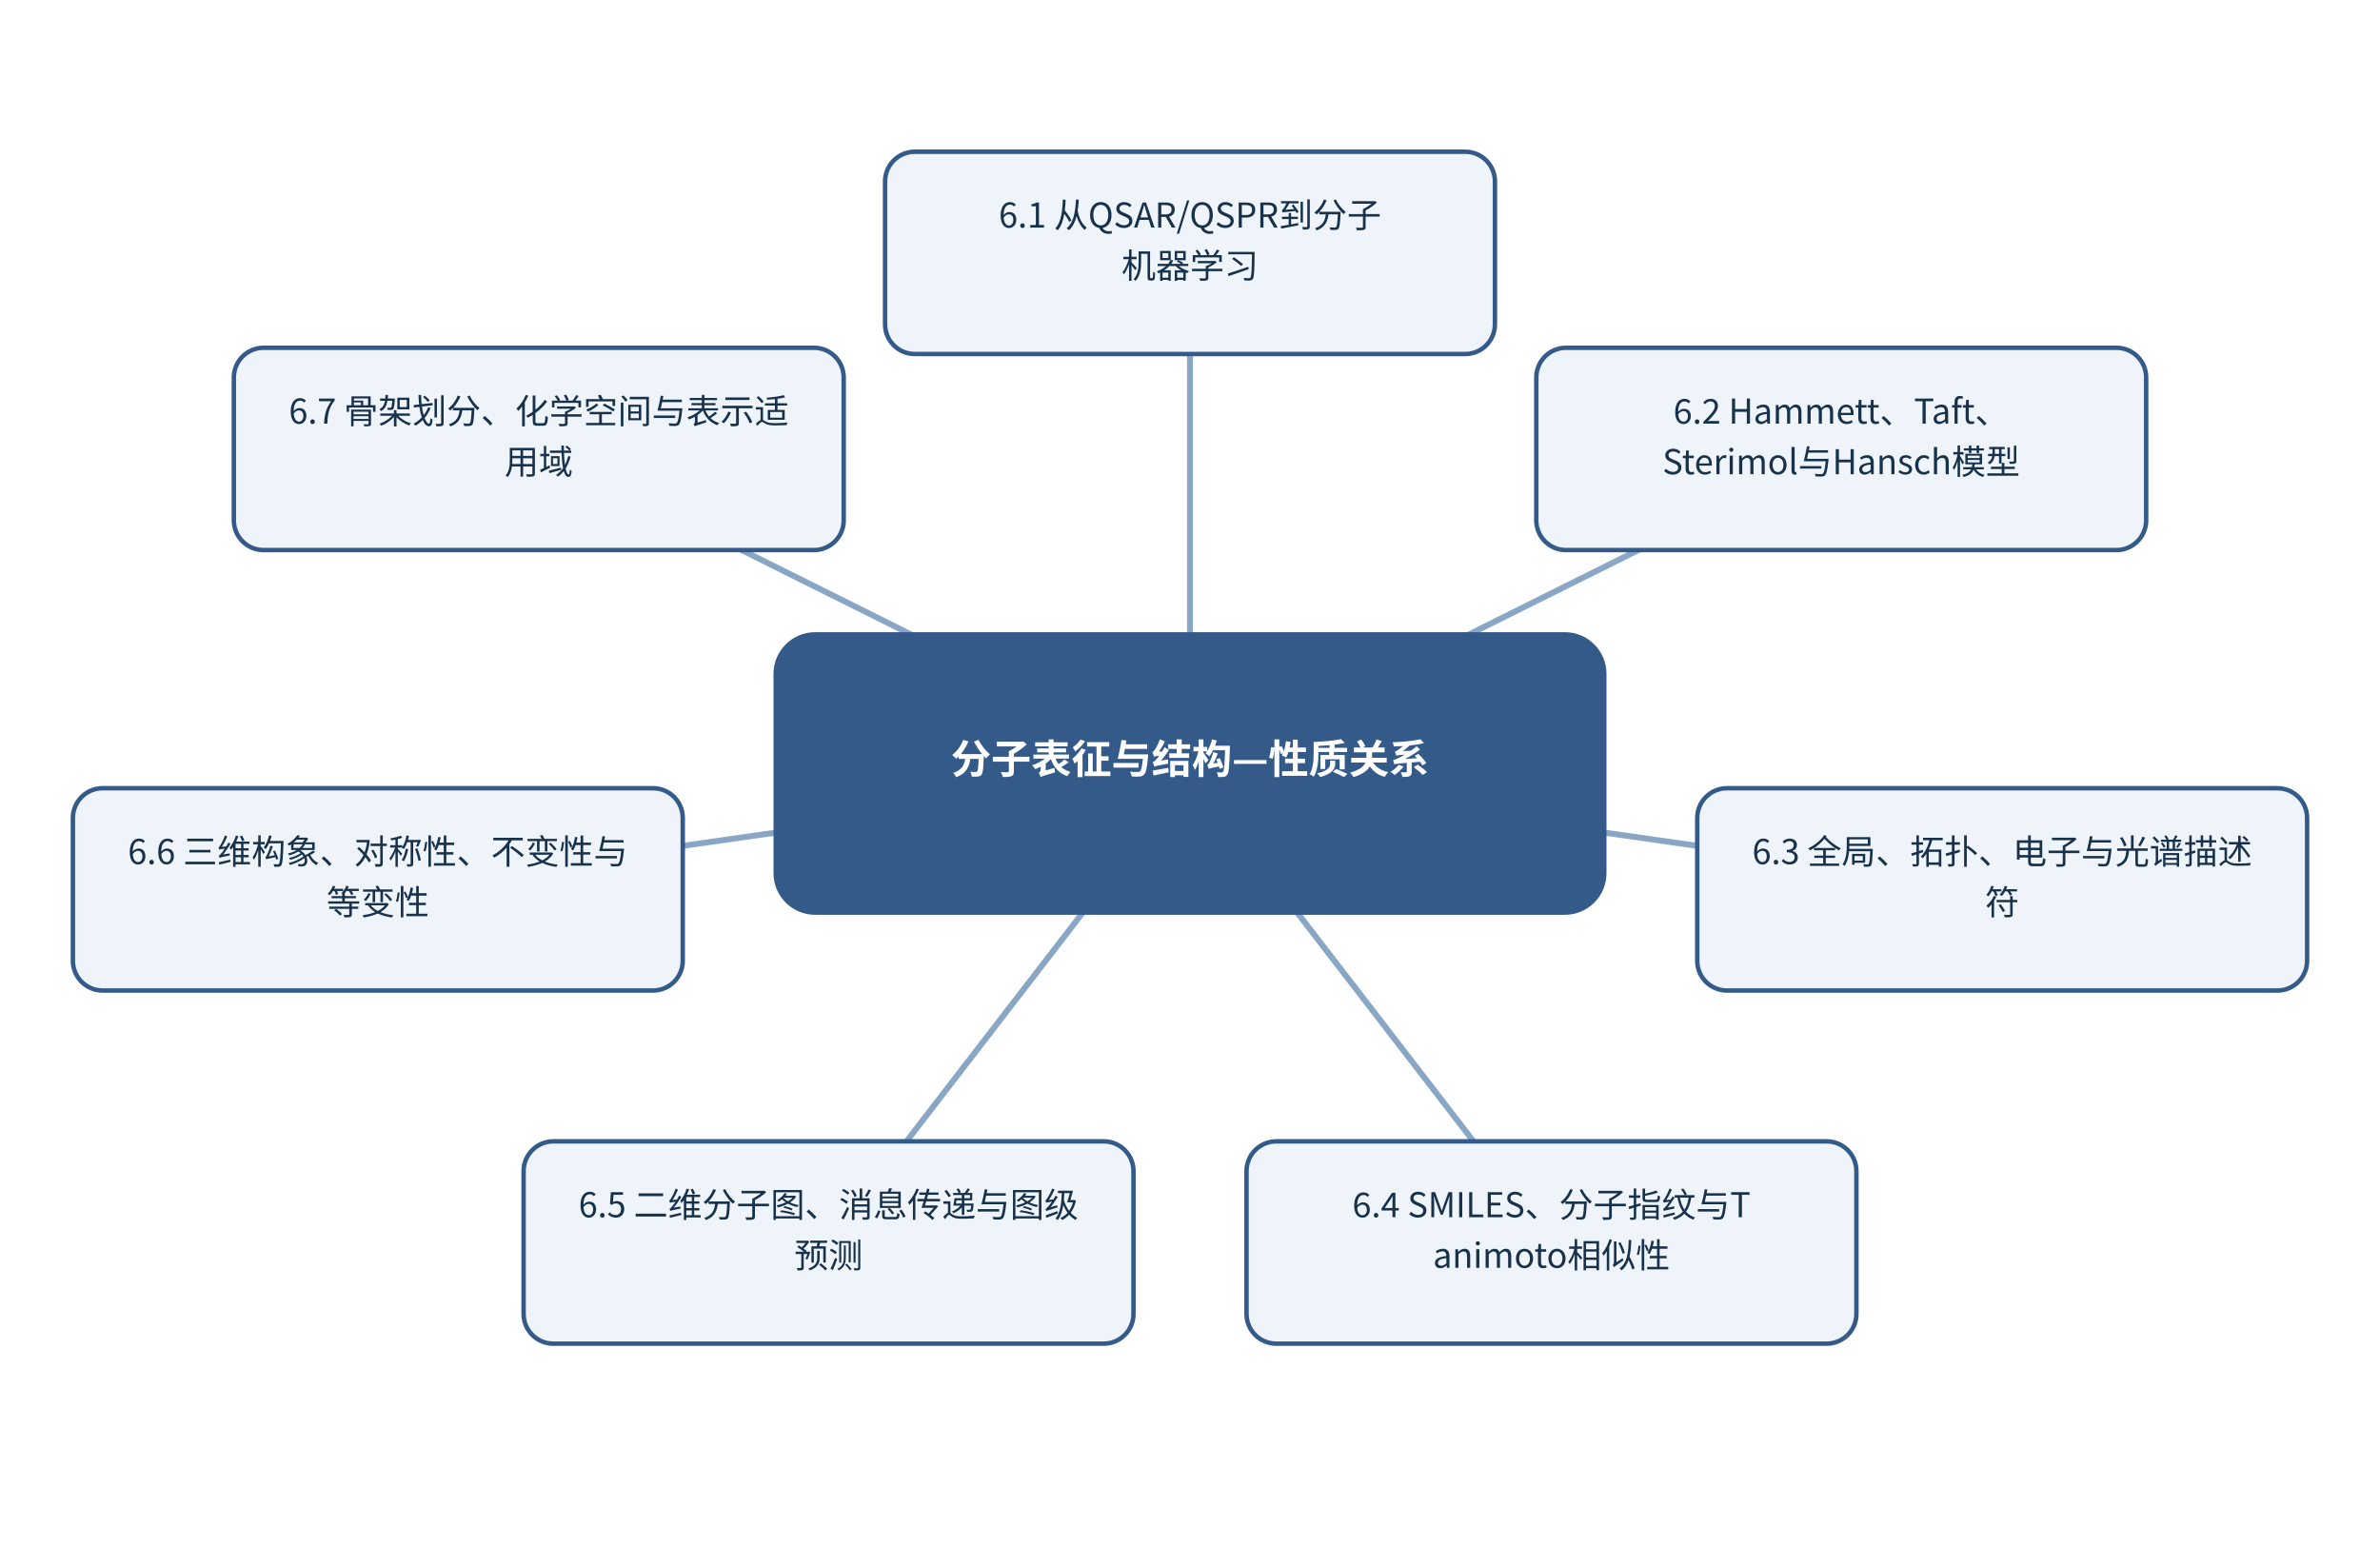
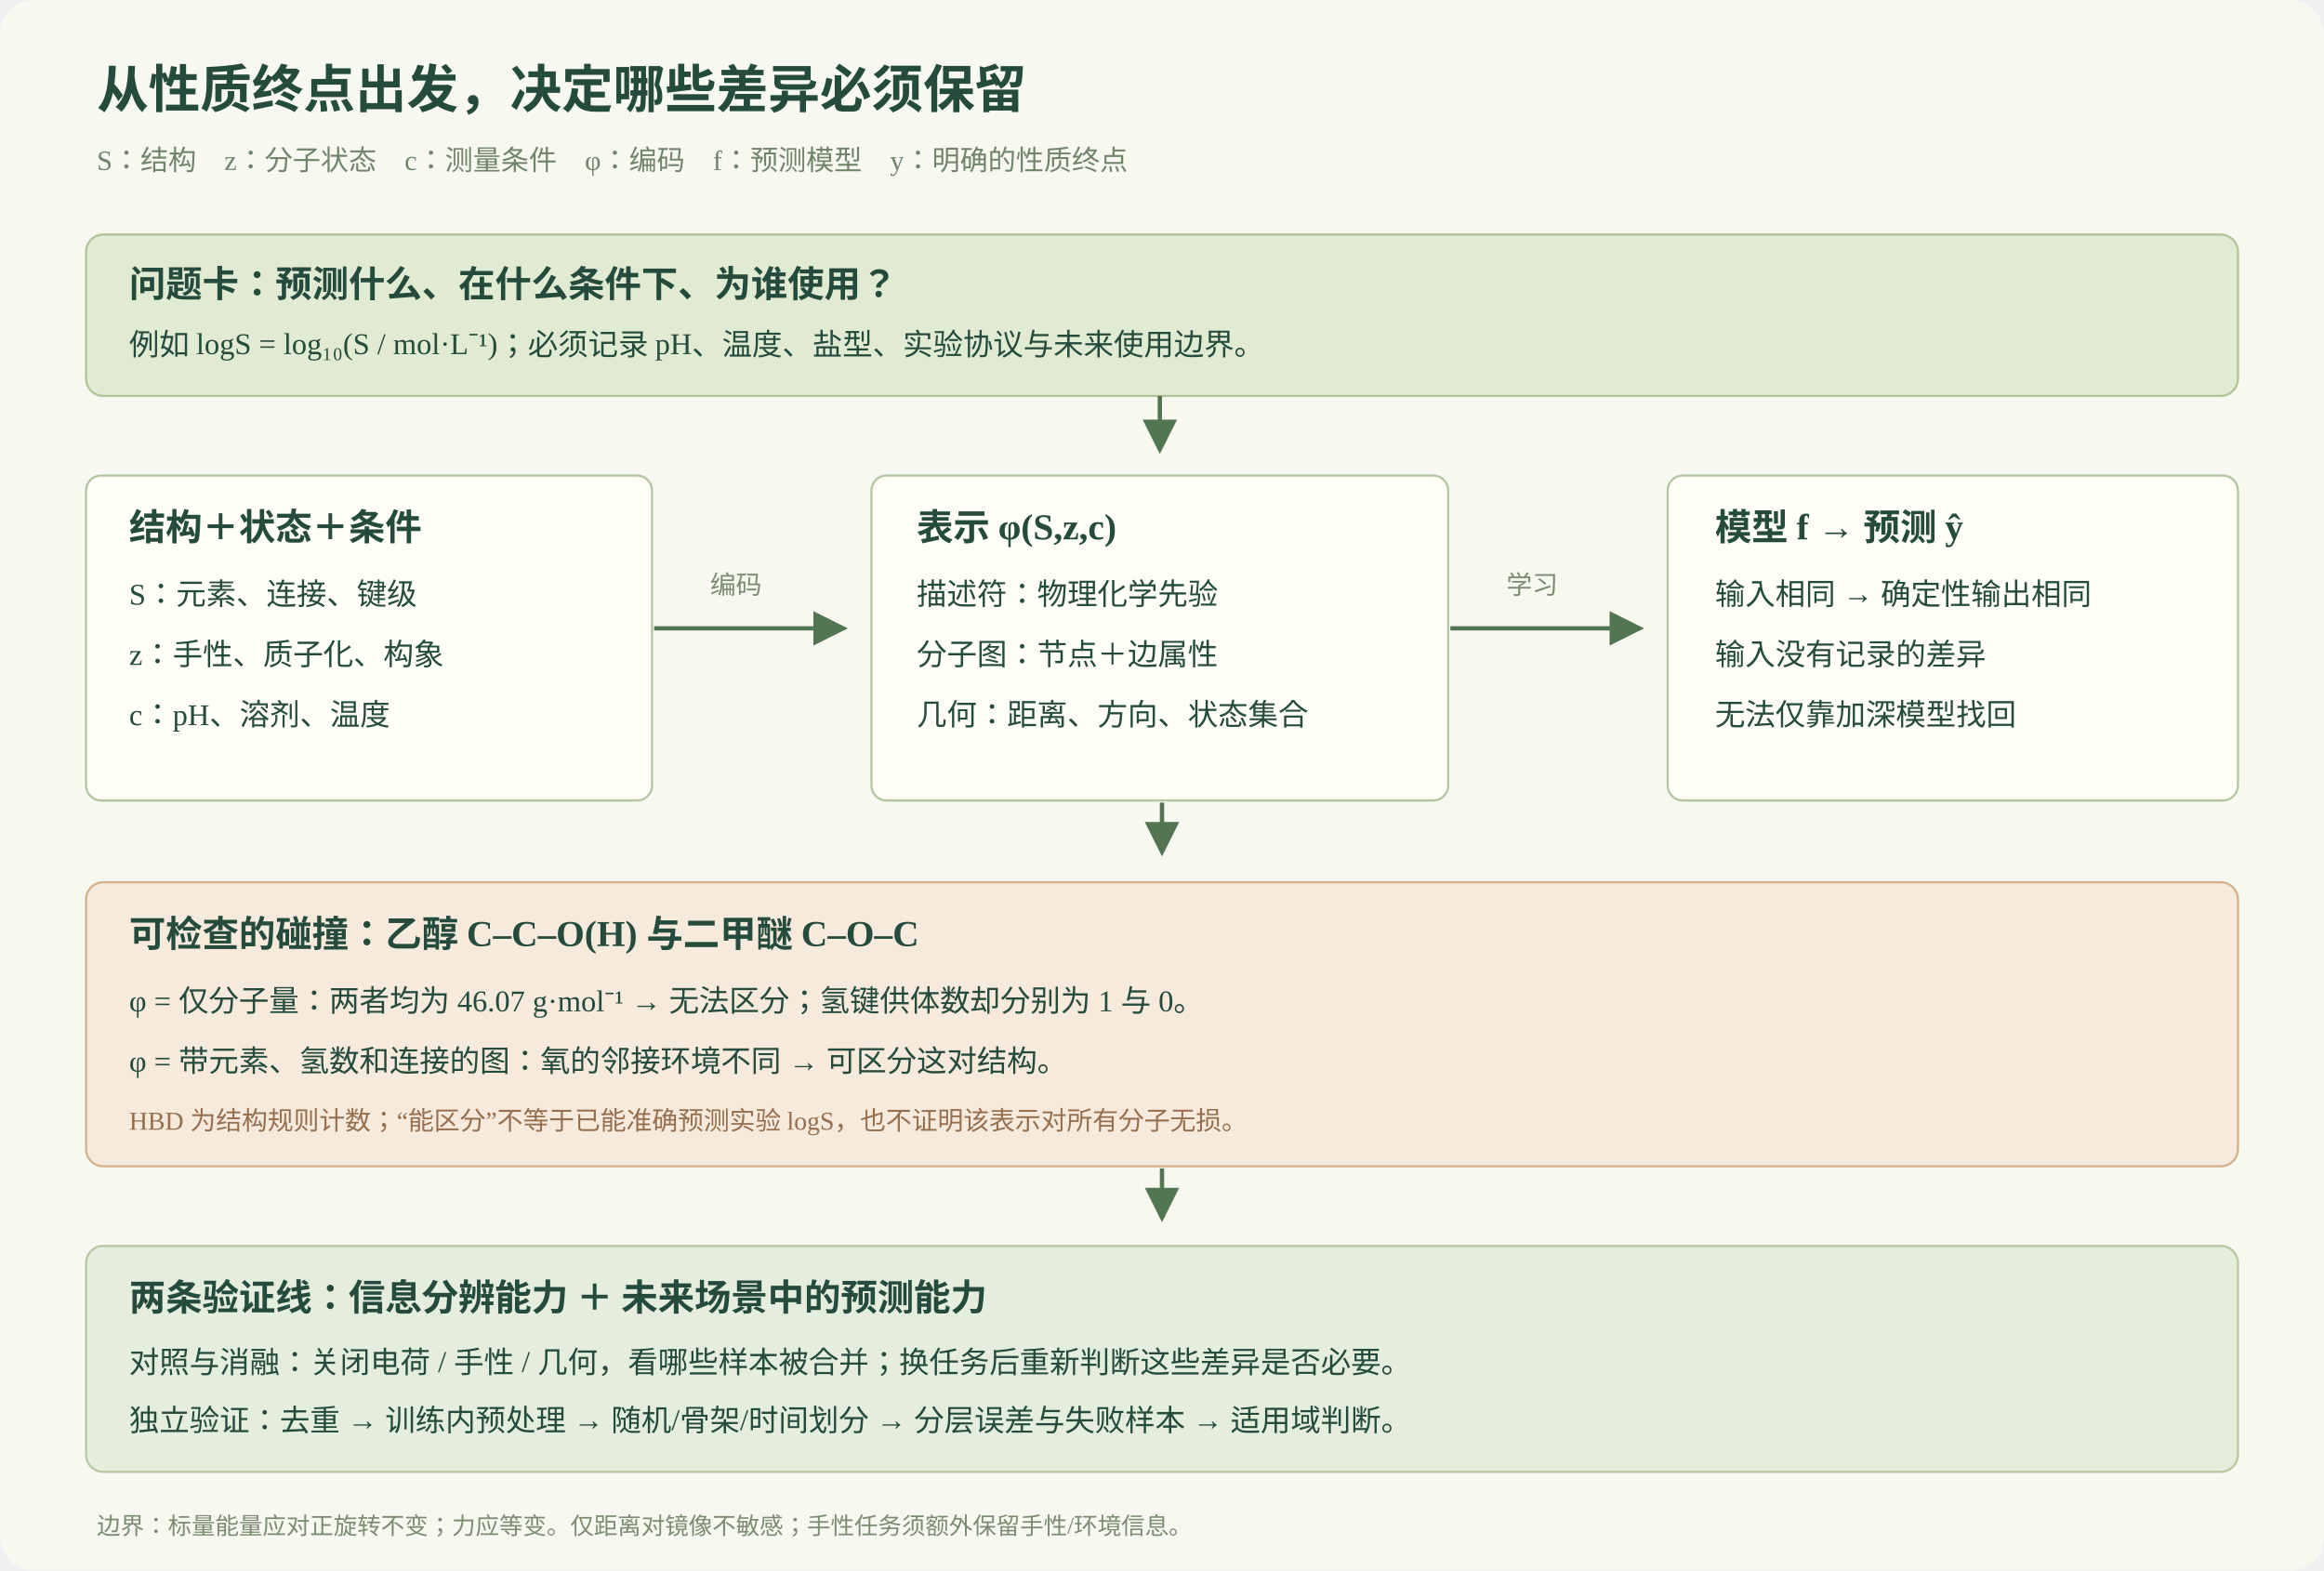
- <svg xmlns="http://www.w3.org/2000/svg" width="1600" height="1040" viewBox="0 0 1600 1040">
-   <rect width="100%" height="100%" fill="#ffffff" />
-   <style>.edge{stroke:#89a7c5;stroke-width:4}.node{fill:#eef4fa;stroke:#345a8a;stroke-width:3}.core{fill:#345a8a}.t{font-family:"Noto Sans CJK SC","PingFang SC",sans-serif;text-anchor:middle;fill:#18324b;font-size:23px}.ct{font-family:"Noto Sans CJK SC","PingFang SC",sans-serif;text-anchor:middle;fill:white;font-weight:700;font-size:27px}</style>
-   <line class="edge" x1="800" y1="520" x2="800.0" y2="170.0" />
-   <line class="edge" x1="800" y1="520" x2="1237.8" y2="301.8" />
-   <line class="edge" x1="800" y1="520" x2="1346.0" y2="597.9" />
-   <line class="edge" x1="800" y1="520" x2="1043.0" y2="835.3" />
-   <line class="edge" x1="800" y1="520" x2="557.0" y2="835.3" />
-   <line class="edge" x1="800" y1="520" x2="254.0" y2="597.9" />
-   <line class="edge" x1="800" y1="520" x2="362.2" y2="301.8" />
-   <rect class="core" x="520" y="425" width="560" height="190" rx="28" />
-   <text class="ct" x="800" y="520">分子表征与结构—性质关系</text>
-   <rect class="node" x="595.0" y="102.0" width="410" height="136" rx="20" />
-   <text class="t" x="800.0" y="153.0">6.1 从QSAR/QSPR到分子</text>
-   <text class="t" x="800.0" y="187.0">机器学习</text>
-   <rect class="node" x="1032.8" y="233.8" width="410" height="136" rx="20" />
-   <text class="t" x="1237.8" y="284.8">6.2 Hammett、Taft、</text>
-   <text class="t" x="1237.8" y="318.8">Sterimol与Hansch模型</text>
-   <rect class="node" x="1141.0" y="529.9" width="410" height="136" rx="20" />
-   <text class="t" x="1346.0" y="580.9">6.3 全局、拓扑、电子与光谱描述</text>
-   <text class="t" x="1346.0" y="614.9">符</text>
-   <rect class="node" x="838.0" y="767.3" width="410" height="136" rx="20" />
-   <text class="t" x="1043.0" y="818.3">6.4 SMILES、分子指纹与T</text>
-   <text class="t" x="1043.0" y="852.3">animoto相似性</text>
-   <rect class="node" x="352.0" y="767.3" width="410" height="136" rx="20" />
-   <text class="t" x="557.0" y="818.3">6.5 二维分子图、消息传递与图级</text>
-   <text class="t" x="557.0" y="852.3">预测</text>
-   <rect class="node" x="49.0" y="529.9" width="410" height="136" rx="20" />
-   <text class="t" x="254.0" y="580.9">6.6 三维构象、对称性、不变性与</text>
-   <text class="t" x="254.0" y="614.9">等变性</text>
-   <rect class="node" x="157.2" y="233.8" width="410" height="136" rx="20" />
-   <text class="t" x="362.2" y="284.8">6.7 骨架划分、化学空间与表示适</text>
-   <text class="t" x="362.2" y="318.8">用域</text>
+ <svg xmlns="http://www.w3.org/2000/svg" width="1080" height="730" viewBox="0 0 1080 730" role="img" aria-labelledby="title desc">
+   <defs>
+     <marker id="arrow" markerWidth="8" markerHeight="8" refX="7" refY="4" orient="auto">
+       <path d="M0 0L8 4L0 8" fill="#537552" />
+     </marker>
+   </defs>
+   <rect width="1080" height="730" rx="16" fill="#f7f8f0" />
+   <g font-family="Times New Roman,Microsoft YaHei,sans-serif" fill="#254b3d">
+     <text x="45" y="50" font-size="24" font-weight="700">从性质终点出发，决定哪些差异必须保留</text>
+     <text x="45" y="79" font-size="13" fill="#71856b">S：结构　z：分子状态　c：测量条件　φ：编码　f：预测模型　y：明确的性质终点</text>
+     <rect x="40" y="109" width="1000" height="75" rx="8" fill="#e1ead3" stroke="#afc49a" />
+     <text x="60" y="138" font-size="17" font-weight="600">问题卡：预测什么、在什么条件下、为谁使用？</text>
+     <text x="60" y="165" font-size="14">例如 logS = log₁₀(S / mol·L⁻¹)；必须记录 pH、温度、盐型、实验协议与未来使用边界。</text>
+     <g stroke="#b3c5a1" fill="#fffef7">
+       <rect x="40" y="221" width="263" height="151" rx="7" />
+       <rect x="405" y="221" width="268" height="151" rx="7" />
+       <rect x="775" y="221" width="265" height="151" rx="7" />
+     </g>
+     <g font-size="17" font-weight="600">
+       <text x="60" y="251">结构＋状态＋条件</text>
+       <text x="426" y="251">表示 φ(S,z,c)</text>
+       <text x="797" y="251">模型 f → 预测 ŷ</text>
+     </g>
+     <g font-size="14">
+       <text x="60" y="281">S：元素、连接、键级</text>
+       <text x="60" y="309">z：手性、质子化、构象</text>
+       <text x="60" y="337">c：pH、溶剂、温度</text>
+       <text x="426" y="281">描述符：物理化学先验</text>
+       <text x="426" y="309">分子图：节点＋边属性</text>
+       <text x="426" y="337">几何：距离、方向、状态集合</text>
+       <text x="797" y="281">输入相同 → 确定性输出相同</text>
+       <text x="797" y="309">输入没有记录的差异</text>
+       <text x="797" y="337">无法仅靠加深模型找回</text>
+     </g>
+     <g stroke="#537552" stroke-width="2" marker-end="url(#arrow)">
+       <path d="M304 292H392" />
+       <path d="M674 292H762" />
+       <path d="M539 184V209" />
+     </g>
+     <g font-size="12" fill="#7a8d71">
+       <text x="330" y="276">编码</text>
+       <text x="700" y="276">学习</text>
+     </g>
+     <rect x="40" y="410" width="1000" height="132" rx="8" fill="#f6eadc" stroke="#d4b18d" />
+     <text x="60" y="440" font-size="17" font-weight="600">可检查的碰撞：乙醇 C–C–O(H) 与二甲醚 C–O–C</text>
+     <text x="60" y="470" font-size="14">φ = 仅分子量：两者均为 46.07 g·mol⁻¹ → 无法区分；氢键供体数却分别为 1 与 0。</text>
+     <text x="60" y="498" font-size="14">φ = 带元素、氢数和连接的图：氧的邻接环境不同 → 可区分这对结构。</text>
+     <text x="60" y="525" font-size="12" fill="#956f4e">HBD 为结构规则计数；“能区分”不等于已能准确预测实验 logS，也不证明该表示对所有分子无损。</text>
+     <path d="M540 373V396" stroke="#537552" stroke-width="2" marker-end="url(#arrow)" />
+     <rect x="40" y="579" width="1000" height="105" rx="8" fill="#e5eddc" stroke="#b6c8a3" />
+     <text x="60" y="609" font-size="17" font-weight="600">两条验证线：信息分辨能力 ＋ 未来场景中的预测能力</text>
+     <text x="60" y="638" font-size="14">对照与消融：关闭电荷 / 手性 / 几何，看哪些样本被合并；换任务后重新判断这些差异是否必要。</text>
+     <text x="60" y="665" font-size="14">独立验证：去重 → 训练内预处理 → 随机/骨架/时间划分 → 分层误差与失败样本 → 适用域判断。</text>
+     <path d="M540 543V566" stroke="#537552" stroke-width="2" marker-end="url(#arrow)" />
+     <text x="45" y="713" font-size="11" fill="#7b8c71">边界：标量能量应对正旋转不变；力应等变。仅距离对镜像不敏感；手性任务须额外保留手性/环境信息。</text>
+   </g>
</svg>
